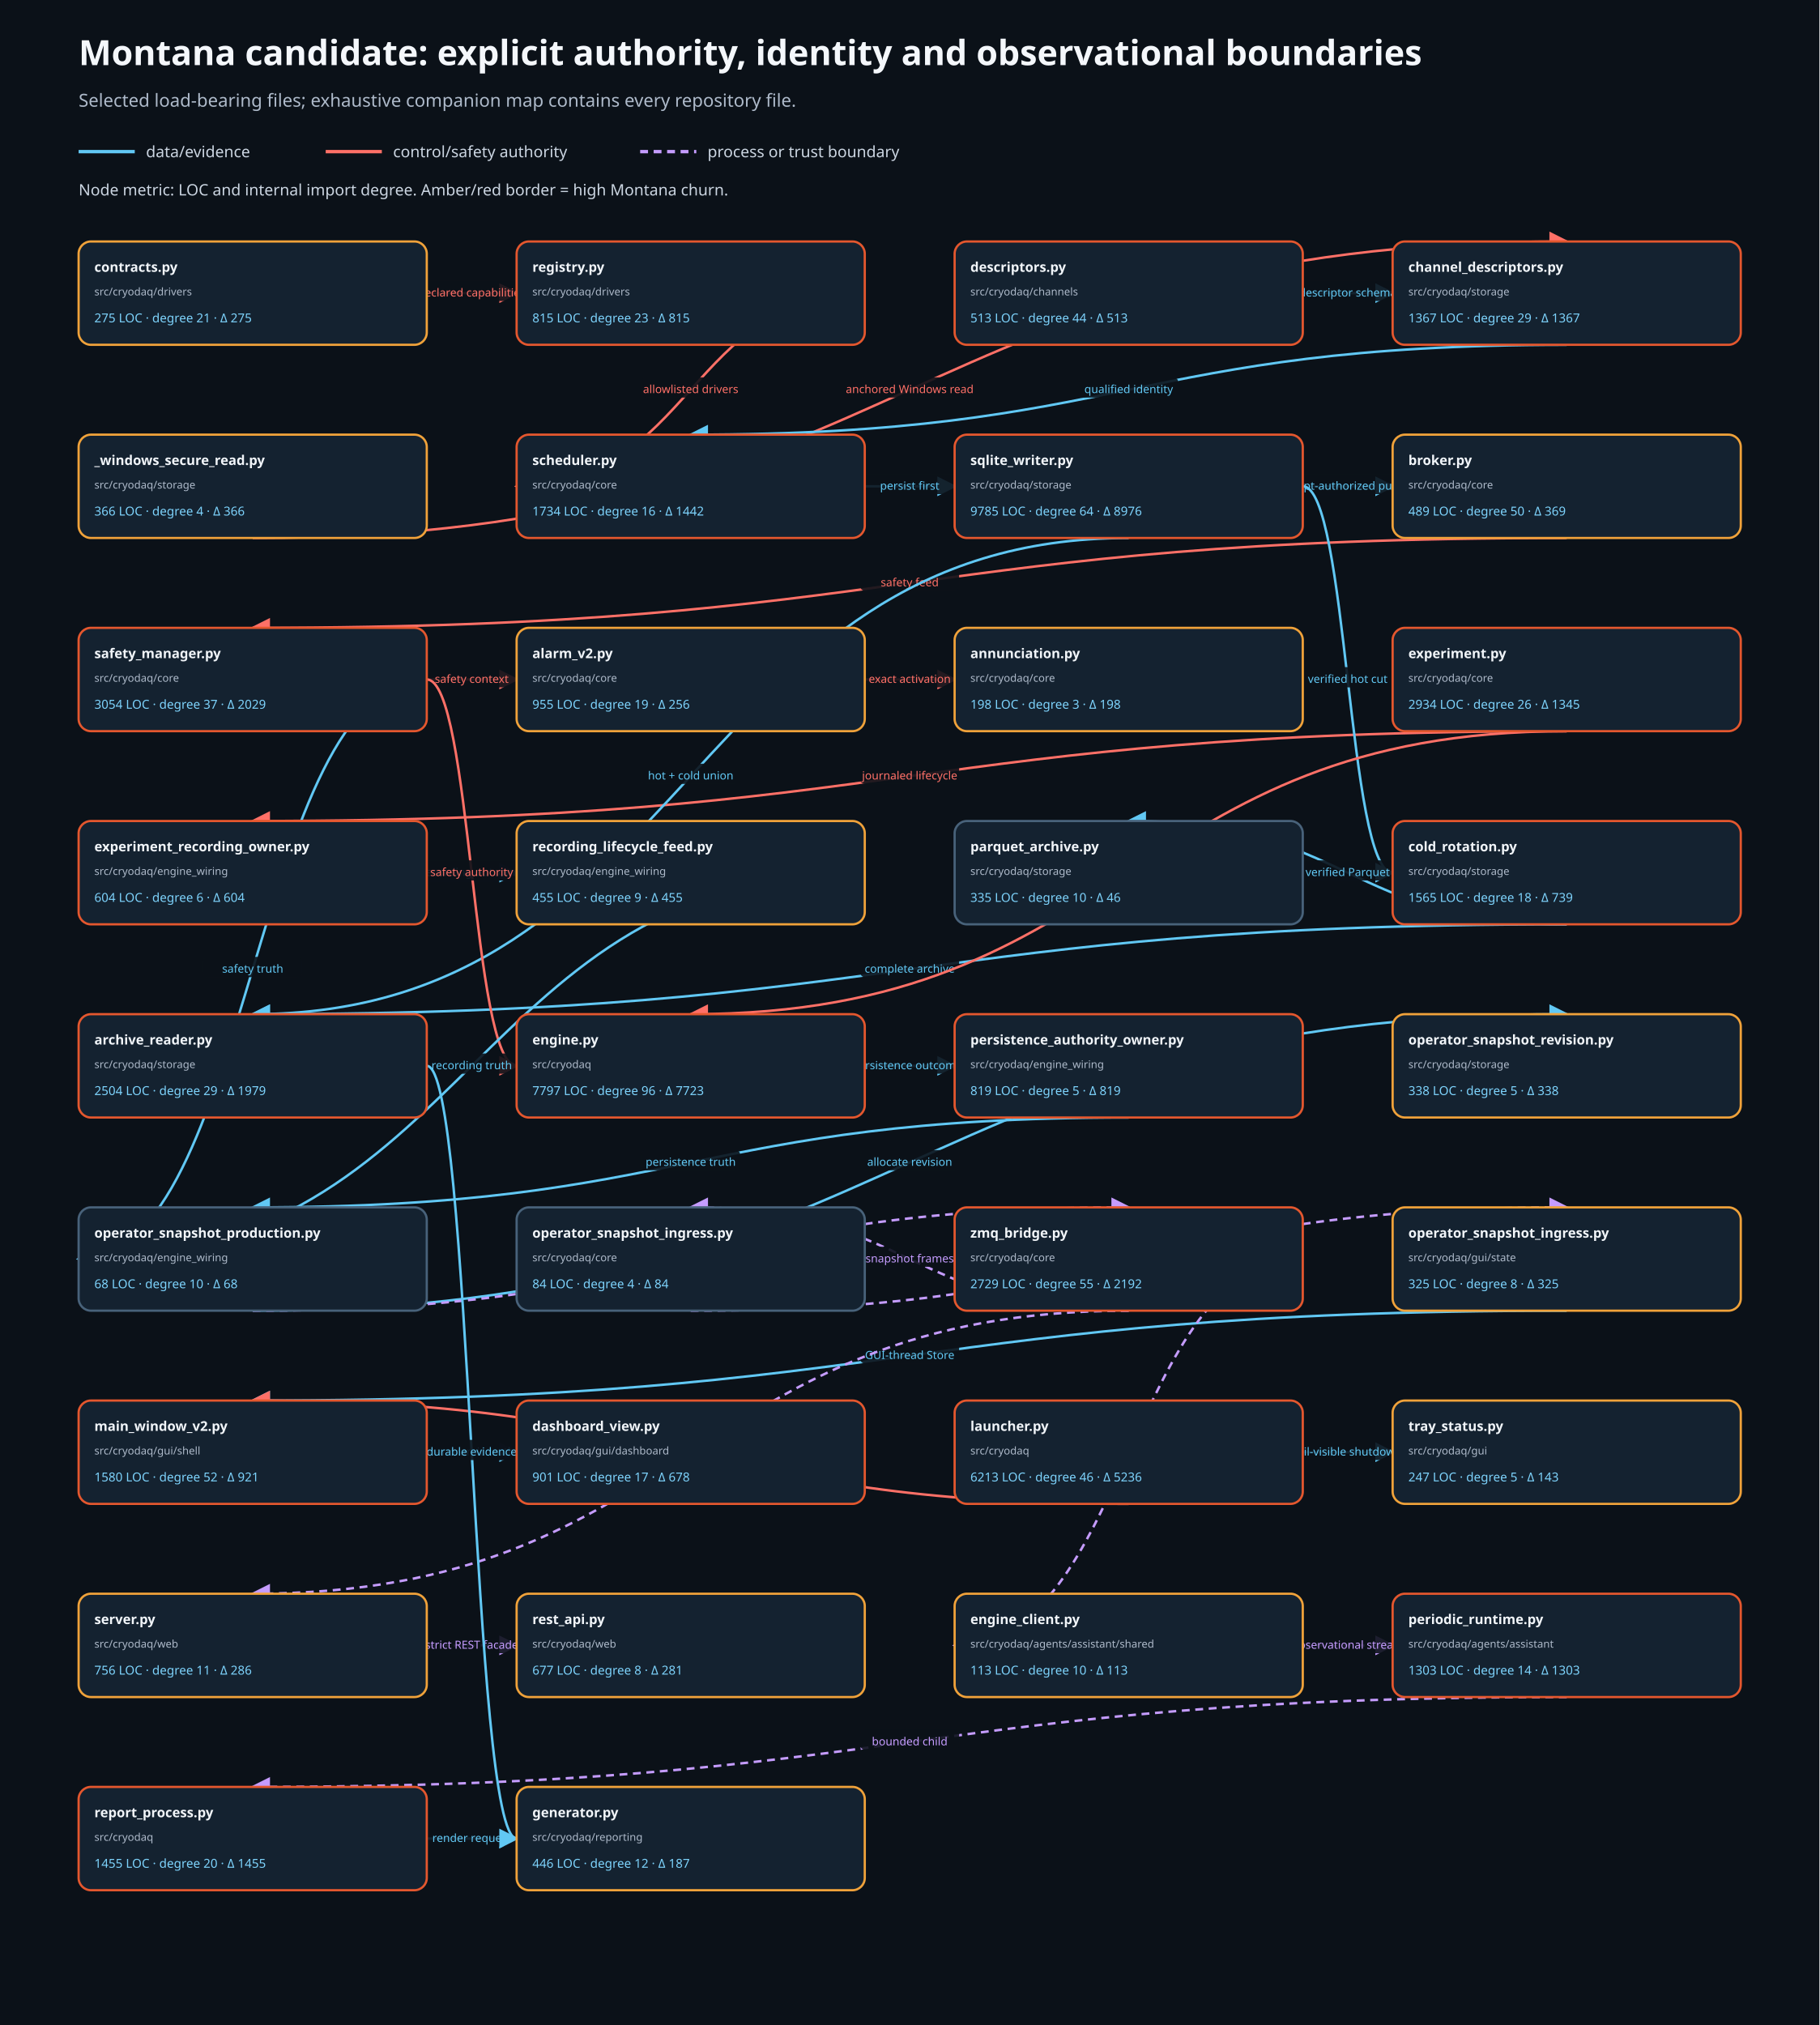
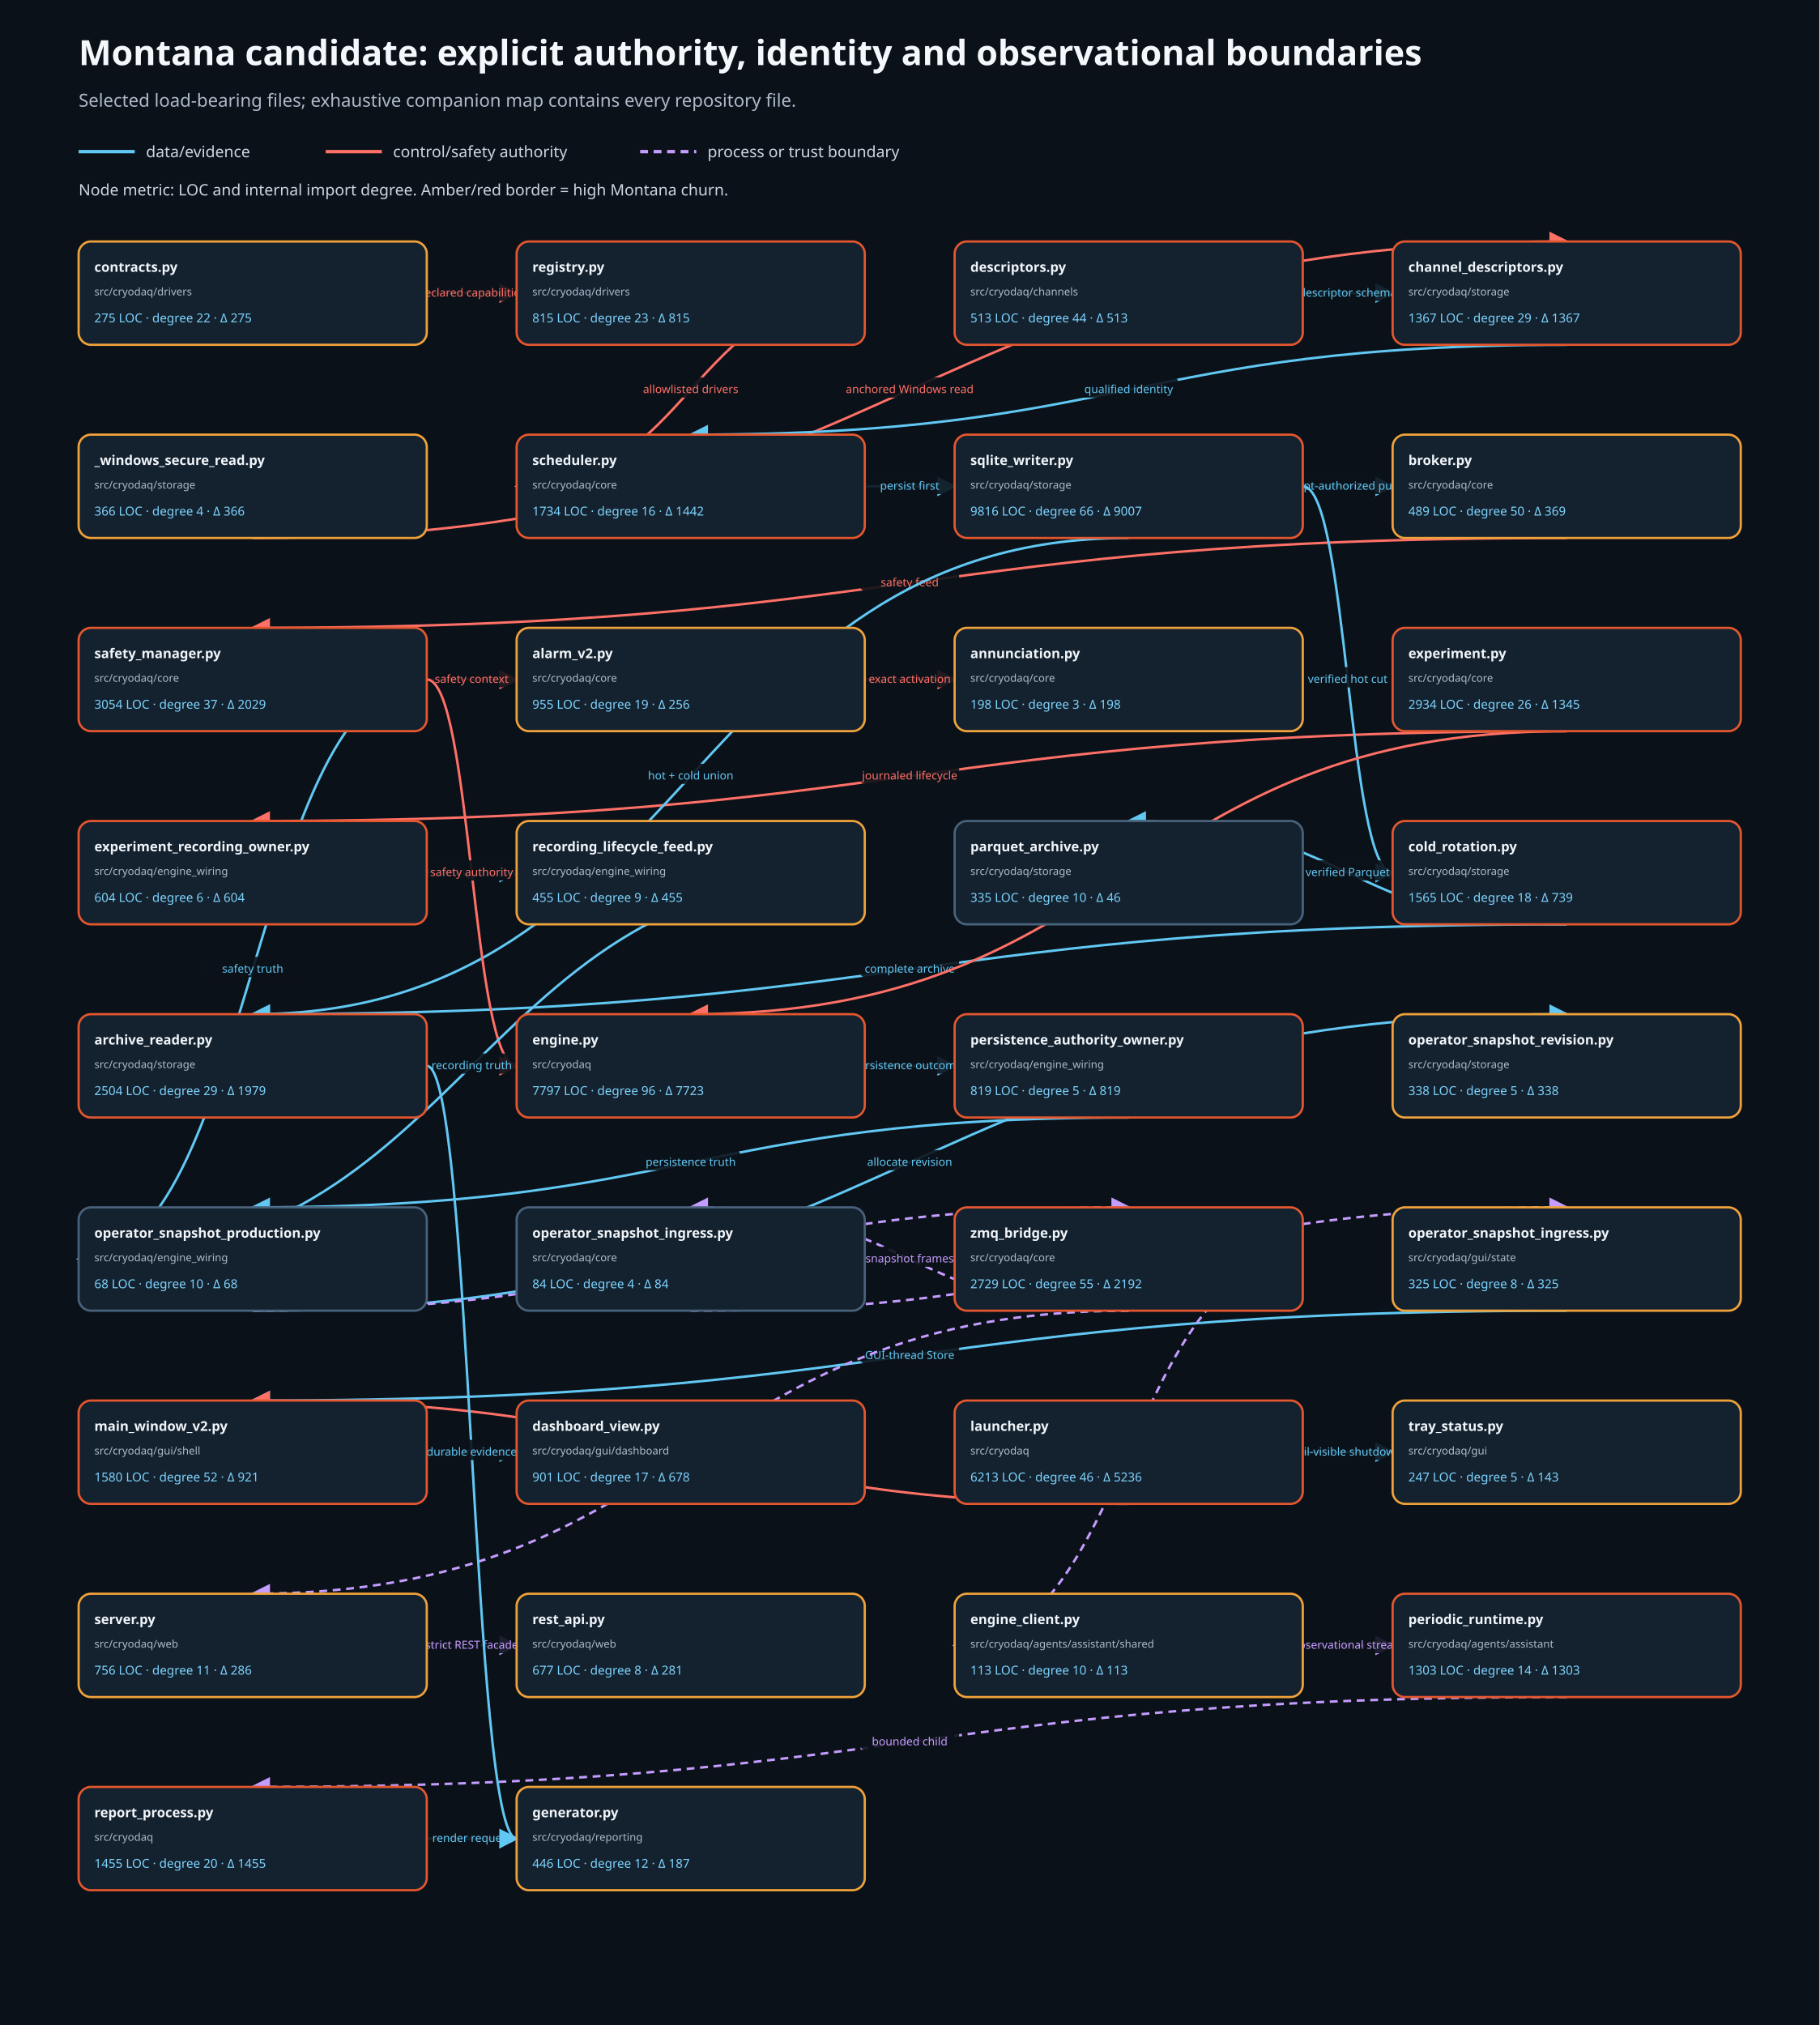
<svg xmlns="http://www.w3.org/2000/svg" role="img" aria-labelledby="title desc" viewBox="0 0 1620 1803" width="1620" height="1803">
  <defs>
    <marker id="dataArrow" markerWidth="8" markerHeight="8" refX="7" refY="4" orient="auto">
      <path d="M0,0 L8,4 L0,8 Z" fill="#61c8f4" />
    </marker>
    <marker id="controlArrow" markerWidth="8" markerHeight="8" refX="7" refY="4" orient="auto">
      <path d="M0,0 L8,4 L0,8 Z" fill="#ff7067" />
    </marker>
    <marker id="boundaryArrow" markerWidth="8" markerHeight="8" refX="7" refY="4" orient="auto">
      <path d="M0,0 L8,4 L0,8 Z" fill="#c59cff" />
    </marker>
  </defs>
  <rect width="100%" height="100%" fill="#0b1118" />
  <text x="70" y="58" fill="#f4f7fb" font-family="Segoe UI, sans-serif" font-size="31" font-weight="700">Montana candidate: explicit authority, identity and observational boundaries</text>
  <text x="70" y="95" fill="#aebaca" font-family="Segoe UI, sans-serif" font-size="16">Selected load-bearing files; exhaustive companion map contains every repository file.</text>
  <g aria-label="Legend" font-family="Segoe UI, sans-serif" font-size="14">
    <line x1="70" y1="135" x2="120" y2="135" stroke="#61c8f4" stroke-width="3" />
    <text x="130" y="140" fill="#cbd5e1">data/evidence</text>
    <line x1="290" y1="135" x2="340" y2="135" stroke="#ff7067" stroke-width="3" />
    <text x="350" y="140" fill="#cbd5e1">control/safety authority</text>
    <line x1="570" y1="135" x2="620" y2="135" stroke="#c59cff" stroke-width="3" stroke-dasharray="7 5" />
    <text x="630" y="140" fill="#cbd5e1">process or trust boundary</text>
    <text x="70" y="174" fill="#cbd5e1">Node metric: LOC and internal import degree. Amber/red border = high Montana churn.</text>
  </g>
  <g class="architecture-edges" fill="none">
    <path d="M380,261.0 C420.0,261.0 420.0,261.0 460,261.0" stroke="#ff7067" stroke-width="2.2" marker-end="url(#controlArrow)" />
    <rect x="376.0" y="250.0" width="88" height="18" rx="4" fill="#0b1118" opacity=".9" />
    <text x="420.0" y="264.0" text-anchor="middle" fill="#ff7067" font-family="Segoe UI, sans-serif" font-size="10">declared capabilities</text>
    <path d="M770,261.0 C615.0,261.0 615.0,433.0 460,433.0" stroke="#ff7067" stroke-width="2.2" marker-end="url(#controlArrow)" />
    <rect x="571.0" y="336.0" width="88" height="18" rx="4" fill="#0b1118" opacity=".9" />
    <text x="615.0" y="350.0" text-anchor="middle" fill="#ff7067" font-family="Segoe UI, sans-serif" font-size="10">allowlisted drivers</text>
    <path d="M1160,261.0 C1200.0,261.0 1200.0,261.0 1240,261.0" stroke="#61c8f4" stroke-width="2.2" marker-end="url(#dataArrow)" />
    <rect x="1156.0" y="250.0" width="88" height="18" rx="4" fill="#0b1118" opacity=".9" />
    <text x="1200.0" y="264.0" text-anchor="middle" fill="#61c8f4" font-family="Segoe UI, sans-serif" font-size="10">descriptor schema</text>
    <path d="M225.0,479 C810.0,479 810.0,215 1395.0,215" stroke="#ff7067" stroke-width="2.2" marker-end="url(#controlArrow)" />
    <rect x="766.0" y="336.0" width="88" height="18" rx="4" fill="#0b1118" opacity=".9" />
    <text x="810.0" y="350.0" text-anchor="middle" fill="#ff7067" font-family="Segoe UI, sans-serif" font-size="10">anchored Windows read</text>
    <path d="M1395.0,307 C1005.0,307 1005.0,387 615.0,387" stroke="#61c8f4" stroke-width="2.2" marker-end="url(#dataArrow)" />
    <rect x="961.0" y="336.0" width="88" height="18" rx="4" fill="#0b1118" opacity=".9" />
    <text x="1005.0" y="350.0" text-anchor="middle" fill="#61c8f4" font-family="Segoe UI, sans-serif" font-size="10">qualified identity</text>
    <path d="M770,433.0 C810.0,433.0 810.0,433.0 850,433.0" stroke="#61c8f4" stroke-width="2.2" marker-end="url(#dataArrow)" />
    <rect x="766.0" y="422.0" width="88" height="18" rx="4" fill="#0b1118" opacity=".9" />
    <text x="810.0" y="436.0" text-anchor="middle" fill="#61c8f4" font-family="Segoe UI, sans-serif" font-size="10">persist first</text>
    <path d="M1160,433.0 C1200.0,433.0 1200.0,433.0 1240,433.0" stroke="#61c8f4" stroke-width="2.2" marker-end="url(#dataArrow)" />
    <rect x="1156.0" y="422.0" width="88" height="18" rx="4" fill="#0b1118" opacity=".9" />
    <text x="1200.0" y="436.0" text-anchor="middle" fill="#61c8f4" font-family="Segoe UI, sans-serif" font-size="10">receipt-authorized publish</text>
    <path d="M1395.0,479 C810.0,479 810.0,559 225.0,559" stroke="#ff7067" stroke-width="2.2" marker-end="url(#controlArrow)" />
    <rect x="766.0" y="508.0" width="88" height="18" rx="4" fill="#0b1118" opacity=".9" />
    <text x="810.0" y="522.0" text-anchor="middle" fill="#ff7067" font-family="Segoe UI, sans-serif" font-size="10">safety feed</text>
    <path d="M380,605.0 C420.0,605.0 420.0,605.0 460,605.0" stroke="#ff7067" stroke-width="2.2" marker-end="url(#controlArrow)" />
    <rect x="376.0" y="594.0" width="88" height="18" rx="4" fill="#0b1118" opacity=".9" />
    <text x="420.0" y="608.0" text-anchor="middle" fill="#ff7067" font-family="Segoe UI, sans-serif" font-size="10">safety context</text>
    <path d="M770,605.0 C810.0,605.0 810.0,605.0 850,605.0" stroke="#ff7067" stroke-width="2.2" marker-end="url(#controlArrow)" />
    <rect x="766.0" y="594.0" width="88" height="18" rx="4" fill="#0b1118" opacity=".9" />
    <text x="810.0" y="608.0" text-anchor="middle" fill="#ff7067" font-family="Segoe UI, sans-serif" font-size="10">exact activation</text>
    <path d="M1395.0,651 C810.0,651 810.0,731 225.0,731" stroke="#ff7067" stroke-width="2.2" marker-end="url(#controlArrow)" />
    <rect x="766.0" y="680.0" width="88" height="18" rx="4" fill="#0b1118" opacity=".9" />
    <text x="810.0" y="694.0" text-anchor="middle" fill="#ff7067" font-family="Segoe UI, sans-serif" font-size="10">journaled lifecycle</text>
    <path d="M380,777.0 C420.0,777.0 420.0,777.0 460,777.0" stroke="#61c8f4" stroke-width="2.2" marker-end="url(#dataArrow)" />
    <rect x="376.0" y="766.0" width="88" height="18" rx="4" fill="#0b1118" opacity=".9" />
    <text x="420.0" y="780.0" text-anchor="middle" fill="#61c8f4" font-family="Segoe UI, sans-serif" font-size="10">recording outcome</text>
    <path d="M1160,433.0 C1200.0,433.0 1200.0,777.0 1240,777.0" stroke="#61c8f4" stroke-width="2.2" marker-end="url(#dataArrow)" />
    <rect x="1156.0" y="594.0" width="88" height="18" rx="4" fill="#0b1118" opacity=".9" />
    <text x="1200.0" y="608.0" text-anchor="middle" fill="#61c8f4" font-family="Segoe UI, sans-serif" font-size="10">verified hot cut</text>
    <path d="M1395.0,823 C1200.0,823 1200.0,731 1005.0,731" stroke="#61c8f4" stroke-width="2.2" marker-end="url(#dataArrow)" />
    <rect x="1156.0" y="766.0" width="88" height="18" rx="4" fill="#0b1118" opacity=".9" />
    <text x="1200.0" y="780.0" text-anchor="middle" fill="#61c8f4" font-family="Segoe UI, sans-serif" font-size="10">verified Parquet</text>
    <path d="M1395.0,823 C810.0,823 810.0,903 225.0,903" stroke="#61c8f4" stroke-width="2.2" marker-end="url(#dataArrow)" />
    <rect x="766.0" y="852.0" width="88" height="18" rx="4" fill="#0b1118" opacity=".9" />
    <text x="810.0" y="866.0" text-anchor="middle" fill="#61c8f4" font-family="Segoe UI, sans-serif" font-size="10">complete archive</text>
    <path d="M1005.0,479 C615.0,479 615.0,903 225.0,903" stroke="#61c8f4" stroke-width="2.2" marker-end="url(#dataArrow)" />
    <rect x="571.0" y="680.0" width="88" height="18" rx="4" fill="#0b1118" opacity=".9" />
    <text x="615.0" y="694.0" text-anchor="middle" fill="#61c8f4" font-family="Segoe UI, sans-serif" font-size="10">hot + cold union</text>
    <path d="M380,605.0 C420.0,605.0 420.0,949.0 460,949.0" stroke="#ff7067" stroke-width="2.2" marker-end="url(#controlArrow)" />
    <rect x="376.0" y="766.0" width="88" height="18" rx="4" fill="#0b1118" opacity=".9" />
    <text x="420.0" y="780.0" text-anchor="middle" fill="#ff7067" font-family="Segoe UI, sans-serif" font-size="10">safety authority</text>
    <path d="M1395.0,651 C1005.0,651 1005.0,903 615.0,903" stroke="#ff7067" stroke-width="2.2" marker-end="url(#controlArrow)" />
    <rect x="961.0" y="766.0" width="88" height="18" rx="4" fill="#0b1118" opacity=".9" />
    <text x="1005.0" y="780.0" text-anchor="middle" fill="#ff7067" font-family="Segoe UI, sans-serif" font-size="10">experiment commands</text>
    <path d="M770,949.0 C810.0,949.0 810.0,949.0 850,949.0" stroke="#61c8f4" stroke-width="2.2" marker-end="url(#dataArrow)" />
    <rect x="766.0" y="938.0" width="88" height="18" rx="4" fill="#0b1118" opacity=".9" />
    <text x="810.0" y="952.0" text-anchor="middle" fill="#61c8f4" font-family="Segoe UI, sans-serif" font-size="10">persistence outcomes</text>
    <path d="M770,777.0 C420.0,777.0 420.0,1121.0 70,1121.0" stroke="#61c8f4" stroke-width="2.2" marker-end="url(#dataArrow)" />
    <rect x="376.0" y="938.0" width="88" height="18" rx="4" fill="#0b1118" opacity=".9" />
    <text x="420.0" y="952.0" text-anchor="middle" fill="#61c8f4" font-family="Segoe UI, sans-serif" font-size="10">recording truth</text>
    <path d="M1005.0,995 C615.0,995 615.0,1075 225.0,1075" stroke="#61c8f4" stroke-width="2.2" marker-end="url(#dataArrow)" />
    <rect x="571.0" y="1024.0" width="88" height="18" rx="4" fill="#0b1118" opacity=".9" />
    <text x="615.0" y="1038.0" text-anchor="middle" fill="#61c8f4" font-family="Segoe UI, sans-serif" font-size="10">persistence truth</text>
    <path d="M380,605.0 C225.0,605.0 225.0,1121.0 70,1121.0" stroke="#61c8f4" stroke-width="2.2" marker-end="url(#dataArrow)" />
    <rect x="181.0" y="852.0" width="88" height="18" rx="4" fill="#0b1118" opacity=".9" />
    <text x="225.0" y="866.0" text-anchor="middle" fill="#61c8f4" font-family="Segoe UI, sans-serif" font-size="10">safety truth</text>
    <path d="M225.0,1167 C810.0,1167 810.0,903 1395.0,903" stroke="#61c8f4" stroke-width="2.2" marker-end="url(#dataArrow)" />
    <rect x="766.0" y="1024.0" width="88" height="18" rx="4" fill="#0b1118" opacity=".9" />
    <text x="810.0" y="1038.0" text-anchor="middle" fill="#61c8f4" font-family="Segoe UI, sans-serif" font-size="10">allocate revision</text>
    <path d="M225.0,1167 C615.0,1167 615.0,1075 1005.0,1075" stroke="#c59cff" stroke-width="2.2" marker-end="url(#boundaryArrow)" stroke-dasharray="7 5" />
    <rect x="571.0" y="1110.0" width="88" height="18" rx="4" fill="#0b1118" opacity=".9" />
    <text x="615.0" y="1124.0" text-anchor="middle" fill="#c59cff" font-family="Segoe UI, sans-serif" font-size="10">revisioned PUB</text>
    <path d="M1005.0,1167 C810.0,1167 810.0,1075 615.0,1075" stroke="#c59cff" stroke-width="2.2" marker-end="url(#boundaryArrow)" stroke-dasharray="7 5" />
    <rect x="766.0" y="1110.0" width="88" height="18" rx="4" fill="#0b1118" opacity=".9" />
    <text x="810.0" y="1124.0" text-anchor="middle" fill="#c59cff" font-family="Segoe UI, sans-serif" font-size="10">snapshot frames</text>
    <path d="M615.0,1167 C1005.0,1167 1005.0,1075 1395.0,1075" stroke="#c59cff" stroke-width="2.2" marker-end="url(#boundaryArrow)" stroke-dasharray="7 5" />
    <rect x="961.0" y="1110.0" width="88" height="18" rx="4" fill="#0b1118" opacity=".9" />
    <text x="1005.0" y="1124.0" text-anchor="middle" fill="#c59cff" font-family="Segoe UI, sans-serif" font-size="10">bounded queue</text>
    <path d="M1395.0,1167 C810.0,1167 810.0,1247 225.0,1247" stroke="#61c8f4" stroke-width="2.2" marker-end="url(#dataArrow)" />
    <rect x="766.0" y="1196.0" width="88" height="18" rx="4" fill="#0b1118" opacity=".9" />
    <text x="810.0" y="1210.0" text-anchor="middle" fill="#61c8f4" font-family="Segoe UI, sans-serif" font-size="10">GUI-thread Store</text>
    <path d="M380,1293.0 C420.0,1293.0 420.0,1293.0 460,1293.0" stroke="#61c8f4" stroke-width="2.2" marker-end="url(#dataArrow)" />
    <rect x="376.0" y="1282.0" width="88" height="18" rx="4" fill="#0b1118" opacity=".9" />
    <text x="420.0" y="1296.0" text-anchor="middle" fill="#61c8f4" font-family="Segoe UI, sans-serif" font-size="10">panoramic truth</text>
    <path d="M1005.0,1339 C615.0,1339 615.0,1247 225.0,1247" stroke="#ff7067" stroke-width="2.2" marker-end="url(#controlArrow)" />
    <rect x="571.0" y="1282.0" width="88" height="18" rx="4" fill="#0b1118" opacity=".9" />
    <text x="615.0" y="1296.0" text-anchor="middle" fill="#ff7067" font-family="Segoe UI, sans-serif" font-size="10">owns GUI lifecycle</text>
    <path d="M1160,1293.0 C1200.0,1293.0 1200.0,1293.0 1240,1293.0" stroke="#61c8f4" stroke-width="2.2" marker-end="url(#dataArrow)" />
    <rect x="1156.0" y="1282.0" width="88" height="18" rx="4" fill="#0b1118" opacity=".9" />
    <text x="1200.0" y="1296.0" text-anchor="middle" fill="#61c8f4" font-family="Segoe UI, sans-serif" font-size="10">fail-visible shutdown</text>
    <path d="M1005.0,1167 C615.0,1167 615.0,1419 225.0,1419" stroke="#c59cff" stroke-width="2.2" marker-end="url(#boundaryArrow)" stroke-dasharray="7 5" />
    <rect x="571.0" y="1282.0" width="88" height="18" rx="4" fill="#0b1118" opacity=".9" />
    <text x="615.0" y="1296.0" text-anchor="middle" fill="#c59cff" font-family="Segoe UI, sans-serif" font-size="10">monitoring transport</text>
    <path d="M380,1465.0 C420.0,1465.0 420.0,1465.0 460,1465.0" stroke="#c59cff" stroke-width="2.2" marker-end="url(#boundaryArrow)" stroke-dasharray="7 5" />
    <rect x="376.0" y="1454.0" width="88" height="18" rx="4" fill="#0b1118" opacity=".9" />
    <text x="420.0" y="1468.0" text-anchor="middle" fill="#c59cff" font-family="Segoe UI, sans-serif" font-size="10">strict REST facade</text>
    <path d="M1160,1121.0 C1005.0,1121.0 1005.0,1465.0 850,1465.0" stroke="#c59cff" stroke-width="2.2" marker-end="url(#boundaryArrow)" stroke-dasharray="7 5" />
    <rect x="961.0" y="1282.0" width="88" height="18" rx="4" fill="#0b1118" opacity=".9" />
    <text x="1005.0" y="1296.0" text-anchor="middle" fill="#c59cff" font-family="Segoe UI, sans-serif" font-size="10">allowlisted query</text>
    <path d="M1160,1465.0 C1200.0,1465.0 1200.0,1465.0 1240,1465.0" stroke="#c59cff" stroke-width="2.2" marker-end="url(#boundaryArrow)" stroke-dasharray="7 5" />
    <rect x="1156.0" y="1454.0" width="88" height="18" rx="4" fill="#0b1118" opacity=".9" />
    <text x="1200.0" y="1468.0" text-anchor="middle" fill="#c59cff" font-family="Segoe UI, sans-serif" font-size="10">observational stream</text>
    <path d="M1395.0,1511 C810.0,1511 810.0,1591 225.0,1591" stroke="#c59cff" stroke-width="2.2" marker-end="url(#boundaryArrow)" stroke-dasharray="7 5" />
    <rect x="766.0" y="1540.0" width="88" height="18" rx="4" fill="#0b1118" opacity=".9" />
    <text x="810.0" y="1554.0" text-anchor="middle" fill="#c59cff" font-family="Segoe UI, sans-serif" font-size="10">bounded child</text>
    <path d="M380,1637.0 C420.0,1637.0 420.0,1637.0 460,1637.0" stroke="#61c8f4" stroke-width="2.2" marker-end="url(#dataArrow)" />
    <rect x="376.0" y="1626.0" width="88" height="18" rx="4" fill="#0b1118" opacity=".9" />
    <text x="420.0" y="1640.0" text-anchor="middle" fill="#61c8f4" font-family="Segoe UI, sans-serif" font-size="10">render request</text>
    <path d="M380,949.0 C420.0,949.0 420.0,1637.0 460,1637.0" stroke="#61c8f4" stroke-width="2.2" marker-end="url(#dataArrow)" />
    <rect x="376.0" y="1282.0" width="88" height="18" rx="4" fill="#0b1118" opacity=".9" />
    <text x="420.0" y="1296.0" text-anchor="middle" fill="#61c8f4" font-family="Segoe UI, sans-serif" font-size="10">durable evidence</text>
  </g>
  <g class="important-files" font-family="Segoe UI, sans-serif">
-     <g class="file-node" data-path="src/cryodaq/drivers/contracts.py" data-kind="blob" role="group" aria-label="src/cryodaq/drivers/contracts.py | 275 LOC | internal degree 21 | churn 275">
+     <g class="file-node" data-path="src/cryodaq/drivers/contracts.py" data-kind="blob" role="group" aria-label="src/cryodaq/drivers/contracts.py | 275 LOC | internal degree 22 | churn 275">
      <rect x="70" y="215" width="310" height="92" rx="11" fill="#142230" stroke="#f0a23a" stroke-width="2" />
      <text x="84" y="242" fill="#f1f5f9" font-size="12" font-weight="700">contracts.py</text>
      <text x="84" y="263" fill="#aebaca" font-size="9.5">src/cryodaq/drivers</text>
-       <text x="84" y="287" fill="#7dd3fc" font-size="11">275 LOC · degree 21 · Δ 275</text>
+       <text x="84" y="287" fill="#7dd3fc" font-size="11">275 LOC · degree 22 · Δ 275</text>
    </g>
    <g class="file-node" data-path="src/cryodaq/drivers/registry.py" data-kind="blob" role="group" aria-label="src/cryodaq/drivers/registry.py | 815 LOC | internal degree 23 | churn 815">
      <rect x="460" y="215" width="310" height="92" rx="11" fill="#142230" stroke="#e4572e" stroke-width="2" />
      <text x="474" y="242" fill="#f1f5f9" font-size="12" font-weight="700">registry.py</text>
      <text x="474" y="263" fill="#aebaca" font-size="9.5">src/cryodaq/drivers</text>
      <text x="474" y="287" fill="#7dd3fc" font-size="11">815 LOC · degree 23 · Δ 815</text>
    </g>
    <g class="file-node" data-path="src/cryodaq/channels/descriptors.py" data-kind="blob" role="group" aria-label="src/cryodaq/channels/descriptors.py | 513 LOC | internal degree 44 | churn 513">
      <rect x="850" y="215" width="310" height="92" rx="11" fill="#142230" stroke="#e4572e" stroke-width="2" />
      <text x="864" y="242" fill="#f1f5f9" font-size="12" font-weight="700">descriptors.py</text>
      <text x="864" y="263" fill="#aebaca" font-size="9.5">src/cryodaq/channels</text>
      <text x="864" y="287" fill="#7dd3fc" font-size="11">513 LOC · degree 44 · Δ 513</text>
    </g>
    <g class="file-node" data-path="src/cryodaq/storage/channel_descriptors.py" data-kind="blob" role="group" aria-label="src/cryodaq/storage/channel_descriptors.py | 1367 LOC | internal degree 29 | churn 1367">
      <rect x="1240" y="215" width="310" height="92" rx="11" fill="#142230" stroke="#e4572e" stroke-width="2" />
      <text x="1254" y="242" fill="#f1f5f9" font-size="12" font-weight="700">channel_descriptors.py</text>
      <text x="1254" y="263" fill="#aebaca" font-size="9.5">src/cryodaq/storage</text>
      <text x="1254" y="287" fill="#7dd3fc" font-size="11">1367 LOC · degree 29 · Δ 1367</text>
    </g>
    <g class="file-node" data-path="src/cryodaq/storage/_windows_secure_read.py" data-kind="blob" role="group" aria-label="src/cryodaq/storage/_windows_secure_read.py | 366 LOC | internal degree 4 | churn 366">
      <rect x="70" y="387" width="310" height="92" rx="11" fill="#142230" stroke="#f0a23a" stroke-width="2" />
      <text x="84" y="414" fill="#f1f5f9" font-size="12" font-weight="700">_windows_secure_read.py</text>
      <text x="84" y="435" fill="#aebaca" font-size="9.5">src/cryodaq/storage</text>
      <text x="84" y="459" fill="#7dd3fc" font-size="11">366 LOC · degree 4 · Δ 366</text>
    </g>
    <g class="file-node" data-path="src/cryodaq/core/scheduler.py" data-kind="blob" role="group" aria-label="src/cryodaq/core/scheduler.py | 1734 LOC | internal degree 16 | churn 1442">
      <rect x="460" y="387" width="310" height="92" rx="11" fill="#142230" stroke="#e4572e" stroke-width="2" />
      <text x="474" y="414" fill="#f1f5f9" font-size="12" font-weight="700">scheduler.py</text>
      <text x="474" y="435" fill="#aebaca" font-size="9.5">src/cryodaq/core</text>
      <text x="474" y="459" fill="#7dd3fc" font-size="11">1734 LOC · degree 16 · Δ 1442</text>
    </g>
-     <g class="file-node" data-path="src/cryodaq/storage/sqlite_writer.py" data-kind="blob" role="group" aria-label="src/cryodaq/storage/sqlite_writer.py | 9785 LOC | internal degree 64 | churn 8976">
+     <g class="file-node" data-path="src/cryodaq/storage/sqlite_writer.py" data-kind="blob" role="group" aria-label="src/cryodaq/storage/sqlite_writer.py | 9816 LOC | internal degree 66 | churn 9007">
      <rect x="850" y="387" width="310" height="92" rx="11" fill="#142230" stroke="#e4572e" stroke-width="2" />
      <text x="864" y="414" fill="#f1f5f9" font-size="12" font-weight="700">sqlite_writer.py</text>
      <text x="864" y="435" fill="#aebaca" font-size="9.5">src/cryodaq/storage</text>
-       <text x="864" y="459" fill="#7dd3fc" font-size="11">9785 LOC · degree 64 · Δ 8976</text>
+       <text x="864" y="459" fill="#7dd3fc" font-size="11">9816 LOC · degree 66 · Δ 9007</text>
    </g>
    <g class="file-node" data-path="src/cryodaq/core/broker.py" data-kind="blob" role="group" aria-label="src/cryodaq/core/broker.py | 489 LOC | internal degree 50 | churn 369">
      <rect x="1240" y="387" width="310" height="92" rx="11" fill="#142230" stroke="#f0a23a" stroke-width="2" />
      <text x="1254" y="414" fill="#f1f5f9" font-size="12" font-weight="700">broker.py</text>
      <text x="1254" y="435" fill="#aebaca" font-size="9.5">src/cryodaq/core</text>
      <text x="1254" y="459" fill="#7dd3fc" font-size="11">489 LOC · degree 50 · Δ 369</text>
    </g>
    <g class="file-node" data-path="src/cryodaq/core/safety_manager.py" data-kind="blob" role="group" aria-label="src/cryodaq/core/safety_manager.py | 3054 LOC | internal degree 37 | churn 2029">
      <rect x="70" y="559" width="310" height="92" rx="11" fill="#142230" stroke="#e4572e" stroke-width="2" />
      <text x="84" y="586" fill="#f1f5f9" font-size="12" font-weight="700">safety_manager.py</text>
      <text x="84" y="607" fill="#aebaca" font-size="9.5">src/cryodaq/core</text>
      <text x="84" y="631" fill="#7dd3fc" font-size="11">3054 LOC · degree 37 · Δ 2029</text>
    </g>
    <g class="file-node" data-path="src/cryodaq/core/alarm_v2.py" data-kind="blob" role="group" aria-label="src/cryodaq/core/alarm_v2.py | 955 LOC | internal degree 19 | churn 256">
      <rect x="460" y="559" width="310" height="92" rx="11" fill="#142230" stroke="#f0a23a" stroke-width="2" />
      <text x="474" y="586" fill="#f1f5f9" font-size="12" font-weight="700">alarm_v2.py</text>
      <text x="474" y="607" fill="#aebaca" font-size="9.5">src/cryodaq/core</text>
      <text x="474" y="631" fill="#7dd3fc" font-size="11">955 LOC · degree 19 · Δ 256</text>
    </g>
    <g class="file-node" data-path="src/cryodaq/core/annunciation.py" data-kind="blob" role="group" aria-label="src/cryodaq/core/annunciation.py | 198 LOC | internal degree 3 | churn 198">
      <rect x="850" y="559" width="310" height="92" rx="11" fill="#142230" stroke="#f0a23a" stroke-width="2" />
      <text x="864" y="586" fill="#f1f5f9" font-size="12" font-weight="700">annunciation.py</text>
      <text x="864" y="607" fill="#aebaca" font-size="9.5">src/cryodaq/core</text>
      <text x="864" y="631" fill="#7dd3fc" font-size="11">198 LOC · degree 3 · Δ 198</text>
    </g>
    <g class="file-node" data-path="src/cryodaq/core/experiment.py" data-kind="blob" role="group" aria-label="src/cryodaq/core/experiment.py | 2934 LOC | internal degree 26 | churn 1345">
      <rect x="1240" y="559" width="310" height="92" rx="11" fill="#142230" stroke="#e4572e" stroke-width="2" />
      <text x="1254" y="586" fill="#f1f5f9" font-size="12" font-weight="700">experiment.py</text>
      <text x="1254" y="607" fill="#aebaca" font-size="9.5">src/cryodaq/core</text>
      <text x="1254" y="631" fill="#7dd3fc" font-size="11">2934 LOC · degree 26 · Δ 1345</text>
    </g>
    <g class="file-node" data-path="src/cryodaq/engine_wiring/experiment_recording_owner.py" data-kind="blob" role="group" aria-label="src/cryodaq/engine_wiring/experiment_recording_owner.py | 604 LOC | internal degree 6 | churn 604">
      <rect x="70" y="731" width="310" height="92" rx="11" fill="#142230" stroke="#e4572e" stroke-width="2" />
      <text x="84" y="758" fill="#f1f5f9" font-size="12" font-weight="700">experiment_recording_owner.py</text>
      <text x="84" y="779" fill="#aebaca" font-size="9.5">src/cryodaq/engine_wiring</text>
      <text x="84" y="803" fill="#7dd3fc" font-size="11">604 LOC · degree 6 · Δ 604</text>
    </g>
    <g class="file-node" data-path="src/cryodaq/engine_wiring/recording_lifecycle_feed.py" data-kind="blob" role="group" aria-label="src/cryodaq/engine_wiring/recording_lifecycle_feed.py | 455 LOC | internal degree 9 | churn 455">
      <rect x="460" y="731" width="310" height="92" rx="11" fill="#142230" stroke="#f0a23a" stroke-width="2" />
      <text x="474" y="758" fill="#f1f5f9" font-size="12" font-weight="700">recording_lifecycle_feed.py</text>
      <text x="474" y="779" fill="#aebaca" font-size="9.5">src/cryodaq/engine_wiring</text>
      <text x="474" y="803" fill="#7dd3fc" font-size="11">455 LOC · degree 9 · Δ 455</text>
    </g>
    <g class="file-node" data-path="src/cryodaq/storage/parquet_archive.py" data-kind="blob" role="group" aria-label="src/cryodaq/storage/parquet_archive.py | 335 LOC | internal degree 10 | churn 46">
      <rect x="850" y="731" width="310" height="92" rx="11" fill="#142230" stroke="#48627a" stroke-width="2" />
      <text x="864" y="758" fill="#f1f5f9" font-size="12" font-weight="700">parquet_archive.py</text>
      <text x="864" y="779" fill="#aebaca" font-size="9.5">src/cryodaq/storage</text>
      <text x="864" y="803" fill="#7dd3fc" font-size="11">335 LOC · degree 10 · Δ 46</text>
    </g>
    <g class="file-node" data-path="src/cryodaq/storage/cold_rotation.py" data-kind="blob" role="group" aria-label="src/cryodaq/storage/cold_rotation.py | 1565 LOC | internal degree 18 | churn 739">
      <rect x="1240" y="731" width="310" height="92" rx="11" fill="#142230" stroke="#e4572e" stroke-width="2" />
      <text x="1254" y="758" fill="#f1f5f9" font-size="12" font-weight="700">cold_rotation.py</text>
      <text x="1254" y="779" fill="#aebaca" font-size="9.5">src/cryodaq/storage</text>
      <text x="1254" y="803" fill="#7dd3fc" font-size="11">1565 LOC · degree 18 · Δ 739</text>
    </g>
    <g class="file-node" data-path="src/cryodaq/storage/archive_reader.py" data-kind="blob" role="group" aria-label="src/cryodaq/storage/archive_reader.py | 2504 LOC | internal degree 29 | churn 1979">
      <rect x="70" y="903" width="310" height="92" rx="11" fill="#142230" stroke="#e4572e" stroke-width="2" />
      <text x="84" y="930" fill="#f1f5f9" font-size="12" font-weight="700">archive_reader.py</text>
      <text x="84" y="951" fill="#aebaca" font-size="9.5">src/cryodaq/storage</text>
      <text x="84" y="975" fill="#7dd3fc" font-size="11">2504 LOC · degree 29 · Δ 1979</text>
    </g>
    <g class="file-node" data-path="src/cryodaq/engine.py" data-kind="blob" role="group" aria-label="src/cryodaq/engine.py | 7797 LOC | internal degree 96 | churn 7723">
      <rect x="460" y="903" width="310" height="92" rx="11" fill="#142230" stroke="#e4572e" stroke-width="2" />
      <text x="474" y="930" fill="#f1f5f9" font-size="12" font-weight="700">engine.py</text>
      <text x="474" y="951" fill="#aebaca" font-size="9.5">src/cryodaq</text>
      <text x="474" y="975" fill="#7dd3fc" font-size="11">7797 LOC · degree 96 · Δ 7723</text>
    </g>
    <g class="file-node" data-path="src/cryodaq/engine_wiring/persistence_authority_owner.py" data-kind="blob" role="group" aria-label="src/cryodaq/engine_wiring/persistence_authority_owner.py | 819 LOC | internal degree 5 | churn 819">
      <rect x="850" y="903" width="310" height="92" rx="11" fill="#142230" stroke="#e4572e" stroke-width="2" />
      <text x="864" y="930" fill="#f1f5f9" font-size="12" font-weight="700">persistence_authority_owner.py</text>
      <text x="864" y="951" fill="#aebaca" font-size="9.5">src/cryodaq/engine_wiring</text>
      <text x="864" y="975" fill="#7dd3fc" font-size="11">819 LOC · degree 5 · Δ 819</text>
    </g>
    <g class="file-node" data-path="src/cryodaq/storage/operator_snapshot_revision.py" data-kind="blob" role="group" aria-label="src/cryodaq/storage/operator_snapshot_revision.py | 338 LOC | internal degree 5 | churn 338">
      <rect x="1240" y="903" width="310" height="92" rx="11" fill="#142230" stroke="#f0a23a" stroke-width="2" />
      <text x="1254" y="930" fill="#f1f5f9" font-size="12" font-weight="700">operator_snapshot_revision.py</text>
      <text x="1254" y="951" fill="#aebaca" font-size="9.5">src/cryodaq/storage</text>
      <text x="1254" y="975" fill="#7dd3fc" font-size="11">338 LOC · degree 5 · Δ 338</text>
    </g>
    <g class="file-node" data-path="src/cryodaq/engine_wiring/operator_snapshot_production.py" data-kind="blob" role="group" aria-label="src/cryodaq/engine_wiring/operator_snapshot_production.py | 68 LOC | internal degree 10 | churn 68">
      <rect x="70" y="1075" width="310" height="92" rx="11" fill="#142230" stroke="#48627a" stroke-width="2" />
      <text x="84" y="1102" fill="#f1f5f9" font-size="12" font-weight="700">operator_snapshot_production.py</text>
      <text x="84" y="1123" fill="#aebaca" font-size="9.5">src/cryodaq/engine_wiring</text>
      <text x="84" y="1147" fill="#7dd3fc" font-size="11">68 LOC · degree 10 · Δ 68</text>
    </g>
    <g class="file-node" data-path="src/cryodaq/core/operator_snapshot_ingress.py" data-kind="blob" role="group" aria-label="src/cryodaq/core/operator_snapshot_ingress.py | 84 LOC | internal degree 4 | churn 84">
      <rect x="460" y="1075" width="310" height="92" rx="11" fill="#142230" stroke="#48627a" stroke-width="2" />
      <text x="474" y="1102" fill="#f1f5f9" font-size="12" font-weight="700">operator_snapshot_ingress.py</text>
      <text x="474" y="1123" fill="#aebaca" font-size="9.5">src/cryodaq/core</text>
      <text x="474" y="1147" fill="#7dd3fc" font-size="11">84 LOC · degree 4 · Δ 84</text>
    </g>
    <g class="file-node" data-path="src/cryodaq/core/zmq_bridge.py" data-kind="blob" role="group" aria-label="src/cryodaq/core/zmq_bridge.py | 2729 LOC | internal degree 55 | churn 2192">
      <rect x="850" y="1075" width="310" height="92" rx="11" fill="#142230" stroke="#e4572e" stroke-width="2" />
      <text x="864" y="1102" fill="#f1f5f9" font-size="12" font-weight="700">zmq_bridge.py</text>
      <text x="864" y="1123" fill="#aebaca" font-size="9.5">src/cryodaq/core</text>
      <text x="864" y="1147" fill="#7dd3fc" font-size="11">2729 LOC · degree 55 · Δ 2192</text>
    </g>
    <g class="file-node" data-path="src/cryodaq/gui/state/operator_snapshot_ingress.py" data-kind="blob" role="group" aria-label="src/cryodaq/gui/state/operator_snapshot_ingress.py | 325 LOC | internal degree 8 | churn 325">
      <rect x="1240" y="1075" width="310" height="92" rx="11" fill="#142230" stroke="#f0a23a" stroke-width="2" />
      <text x="1254" y="1102" fill="#f1f5f9" font-size="12" font-weight="700">operator_snapshot_ingress.py</text>
      <text x="1254" y="1123" fill="#aebaca" font-size="9.5">src/cryodaq/gui/state</text>
      <text x="1254" y="1147" fill="#7dd3fc" font-size="11">325 LOC · degree 8 · Δ 325</text>
    </g>
    <g class="file-node" data-path="src/cryodaq/gui/shell/main_window_v2.py" data-kind="blob" role="group" aria-label="src/cryodaq/gui/shell/main_window_v2.py | 1580 LOC | internal degree 52 | churn 921">
      <rect x="70" y="1247" width="310" height="92" rx="11" fill="#142230" stroke="#e4572e" stroke-width="2" />
      <text x="84" y="1274" fill="#f1f5f9" font-size="12" font-weight="700">main_window_v2.py</text>
      <text x="84" y="1295" fill="#aebaca" font-size="9.5">src/cryodaq/gui/shell</text>
      <text x="84" y="1319" fill="#7dd3fc" font-size="11">1580 LOC · degree 52 · Δ 921</text>
    </g>
    <g class="file-node" data-path="src/cryodaq/gui/dashboard/dashboard_view.py" data-kind="blob" role="group" aria-label="src/cryodaq/gui/dashboard/dashboard_view.py | 901 LOC | internal degree 17 | churn 678">
      <rect x="460" y="1247" width="310" height="92" rx="11" fill="#142230" stroke="#e4572e" stroke-width="2" />
      <text x="474" y="1274" fill="#f1f5f9" font-size="12" font-weight="700">dashboard_view.py</text>
      <text x="474" y="1295" fill="#aebaca" font-size="9.5">src/cryodaq/gui/dashboard</text>
      <text x="474" y="1319" fill="#7dd3fc" font-size="11">901 LOC · degree 17 · Δ 678</text>
    </g>
    <g class="file-node" data-path="src/cryodaq/launcher.py" data-kind="blob" role="group" aria-label="src/cryodaq/launcher.py | 6213 LOC | internal degree 46 | churn 5236">
      <rect x="850" y="1247" width="310" height="92" rx="11" fill="#142230" stroke="#e4572e" stroke-width="2" />
      <text x="864" y="1274" fill="#f1f5f9" font-size="12" font-weight="700">launcher.py</text>
      <text x="864" y="1295" fill="#aebaca" font-size="9.5">src/cryodaq</text>
      <text x="864" y="1319" fill="#7dd3fc" font-size="11">6213 LOC · degree 46 · Δ 5236</text>
    </g>
    <g class="file-node" data-path="src/cryodaq/gui/tray_status.py" data-kind="blob" role="group" aria-label="src/cryodaq/gui/tray_status.py | 247 LOC | internal degree 5 | churn 143">
      <rect x="1240" y="1247" width="310" height="92" rx="11" fill="#142230" stroke="#f0a23a" stroke-width="2" />
      <text x="1254" y="1274" fill="#f1f5f9" font-size="12" font-weight="700">tray_status.py</text>
      <text x="1254" y="1295" fill="#aebaca" font-size="9.5">src/cryodaq/gui</text>
      <text x="1254" y="1319" fill="#7dd3fc" font-size="11">247 LOC · degree 5 · Δ 143</text>
    </g>
    <g class="file-node" data-path="src/cryodaq/web/server.py" data-kind="blob" role="group" aria-label="src/cryodaq/web/server.py | 756 LOC | internal degree 11 | churn 286">
      <rect x="70" y="1419" width="310" height="92" rx="11" fill="#142230" stroke="#f0a23a" stroke-width="2" />
      <text x="84" y="1446" fill="#f1f5f9" font-size="12" font-weight="700">server.py</text>
      <text x="84" y="1467" fill="#aebaca" font-size="9.5">src/cryodaq/web</text>
      <text x="84" y="1491" fill="#7dd3fc" font-size="11">756 LOC · degree 11 · Δ 286</text>
    </g>
    <g class="file-node" data-path="src/cryodaq/web/rest_api.py" data-kind="blob" role="group" aria-label="src/cryodaq/web/rest_api.py | 677 LOC | internal degree 8 | churn 281">
      <rect x="460" y="1419" width="310" height="92" rx="11" fill="#142230" stroke="#f0a23a" stroke-width="2" />
      <text x="474" y="1446" fill="#f1f5f9" font-size="12" font-weight="700">rest_api.py</text>
      <text x="474" y="1467" fill="#aebaca" font-size="9.5">src/cryodaq/web</text>
      <text x="474" y="1491" fill="#7dd3fc" font-size="11">677 LOC · degree 8 · Δ 281</text>
    </g>
    <g class="file-node" data-path="src/cryodaq/agents/assistant/shared/engine_client.py" data-kind="blob" role="group" aria-label="src/cryodaq/agents/assistant/shared/engine_client.py | 113 LOC | internal degree 10 | churn 113">
      <rect x="850" y="1419" width="310" height="92" rx="11" fill="#142230" stroke="#f0a23a" stroke-width="2" />
      <text x="864" y="1446" fill="#f1f5f9" font-size="12" font-weight="700">engine_client.py</text>
      <text x="864" y="1467" fill="#aebaca" font-size="9.5">src/cryodaq/agents/assistant/shared</text>
      <text x="864" y="1491" fill="#7dd3fc" font-size="11">113 LOC · degree 10 · Δ 113</text>
    </g>
    <g class="file-node" data-path="src/cryodaq/agents/assistant/periodic_runtime.py" data-kind="blob" role="group" aria-label="src/cryodaq/agents/assistant/periodic_runtime.py | 1303 LOC | internal degree 14 | churn 1303">
      <rect x="1240" y="1419" width="310" height="92" rx="11" fill="#142230" stroke="#e4572e" stroke-width="2" />
      <text x="1254" y="1446" fill="#f1f5f9" font-size="12" font-weight="700">periodic_runtime.py</text>
      <text x="1254" y="1467" fill="#aebaca" font-size="9.5">src/cryodaq/agents/assistant</text>
      <text x="1254" y="1491" fill="#7dd3fc" font-size="11">1303 LOC · degree 14 · Δ 1303</text>
    </g>
    <g class="file-node" data-path="src/cryodaq/report_process.py" data-kind="blob" role="group" aria-label="src/cryodaq/report_process.py | 1455 LOC | internal degree 20 | churn 1455">
      <rect x="70" y="1591" width="310" height="92" rx="11" fill="#142230" stroke="#e4572e" stroke-width="2" />
      <text x="84" y="1618" fill="#f1f5f9" font-size="12" font-weight="700">report_process.py</text>
      <text x="84" y="1639" fill="#aebaca" font-size="9.5">src/cryodaq</text>
      <text x="84" y="1663" fill="#7dd3fc" font-size="11">1455 LOC · degree 20 · Δ 1455</text>
    </g>
    <g class="file-node" data-path="src/cryodaq/reporting/generator.py" data-kind="blob" role="group" aria-label="src/cryodaq/reporting/generator.py | 446 LOC | internal degree 12 | churn 187">
      <rect x="460" y="1591" width="310" height="92" rx="11" fill="#142230" stroke="#f0a23a" stroke-width="2" />
      <text x="474" y="1618" fill="#f1f5f9" font-size="12" font-weight="700">generator.py</text>
      <text x="474" y="1639" fill="#aebaca" font-size="9.5">src/cryodaq/reporting</text>
      <text x="474" y="1663" fill="#7dd3fc" font-size="11">446 LOC · degree 12 · Δ 187</text>
    </g>
  </g>
</svg>
